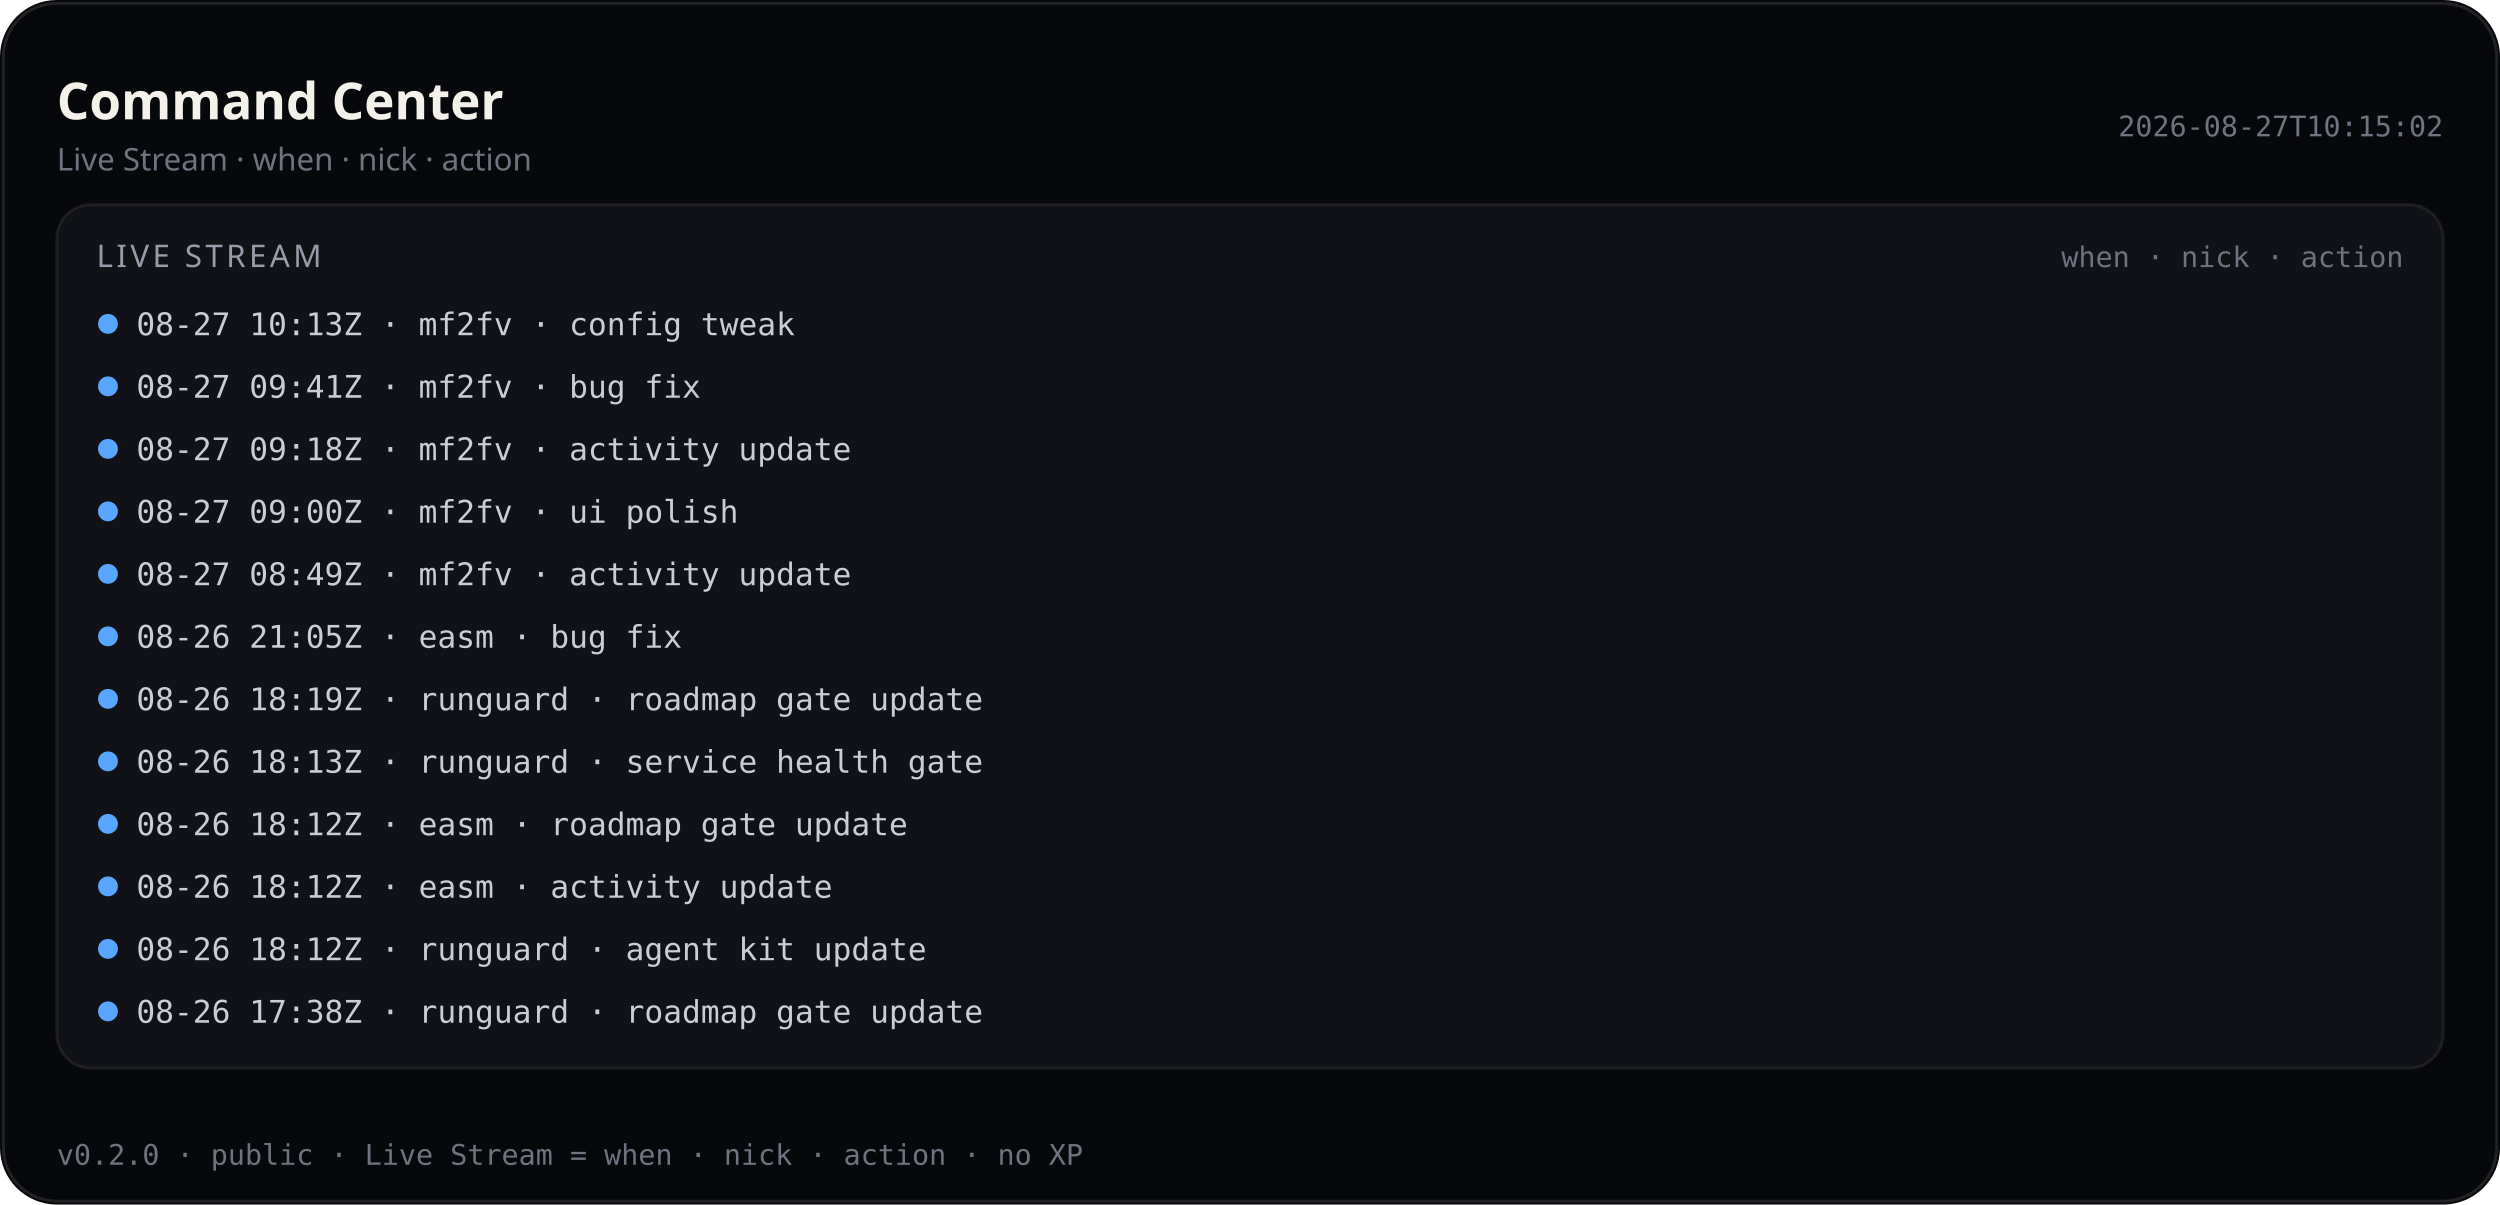
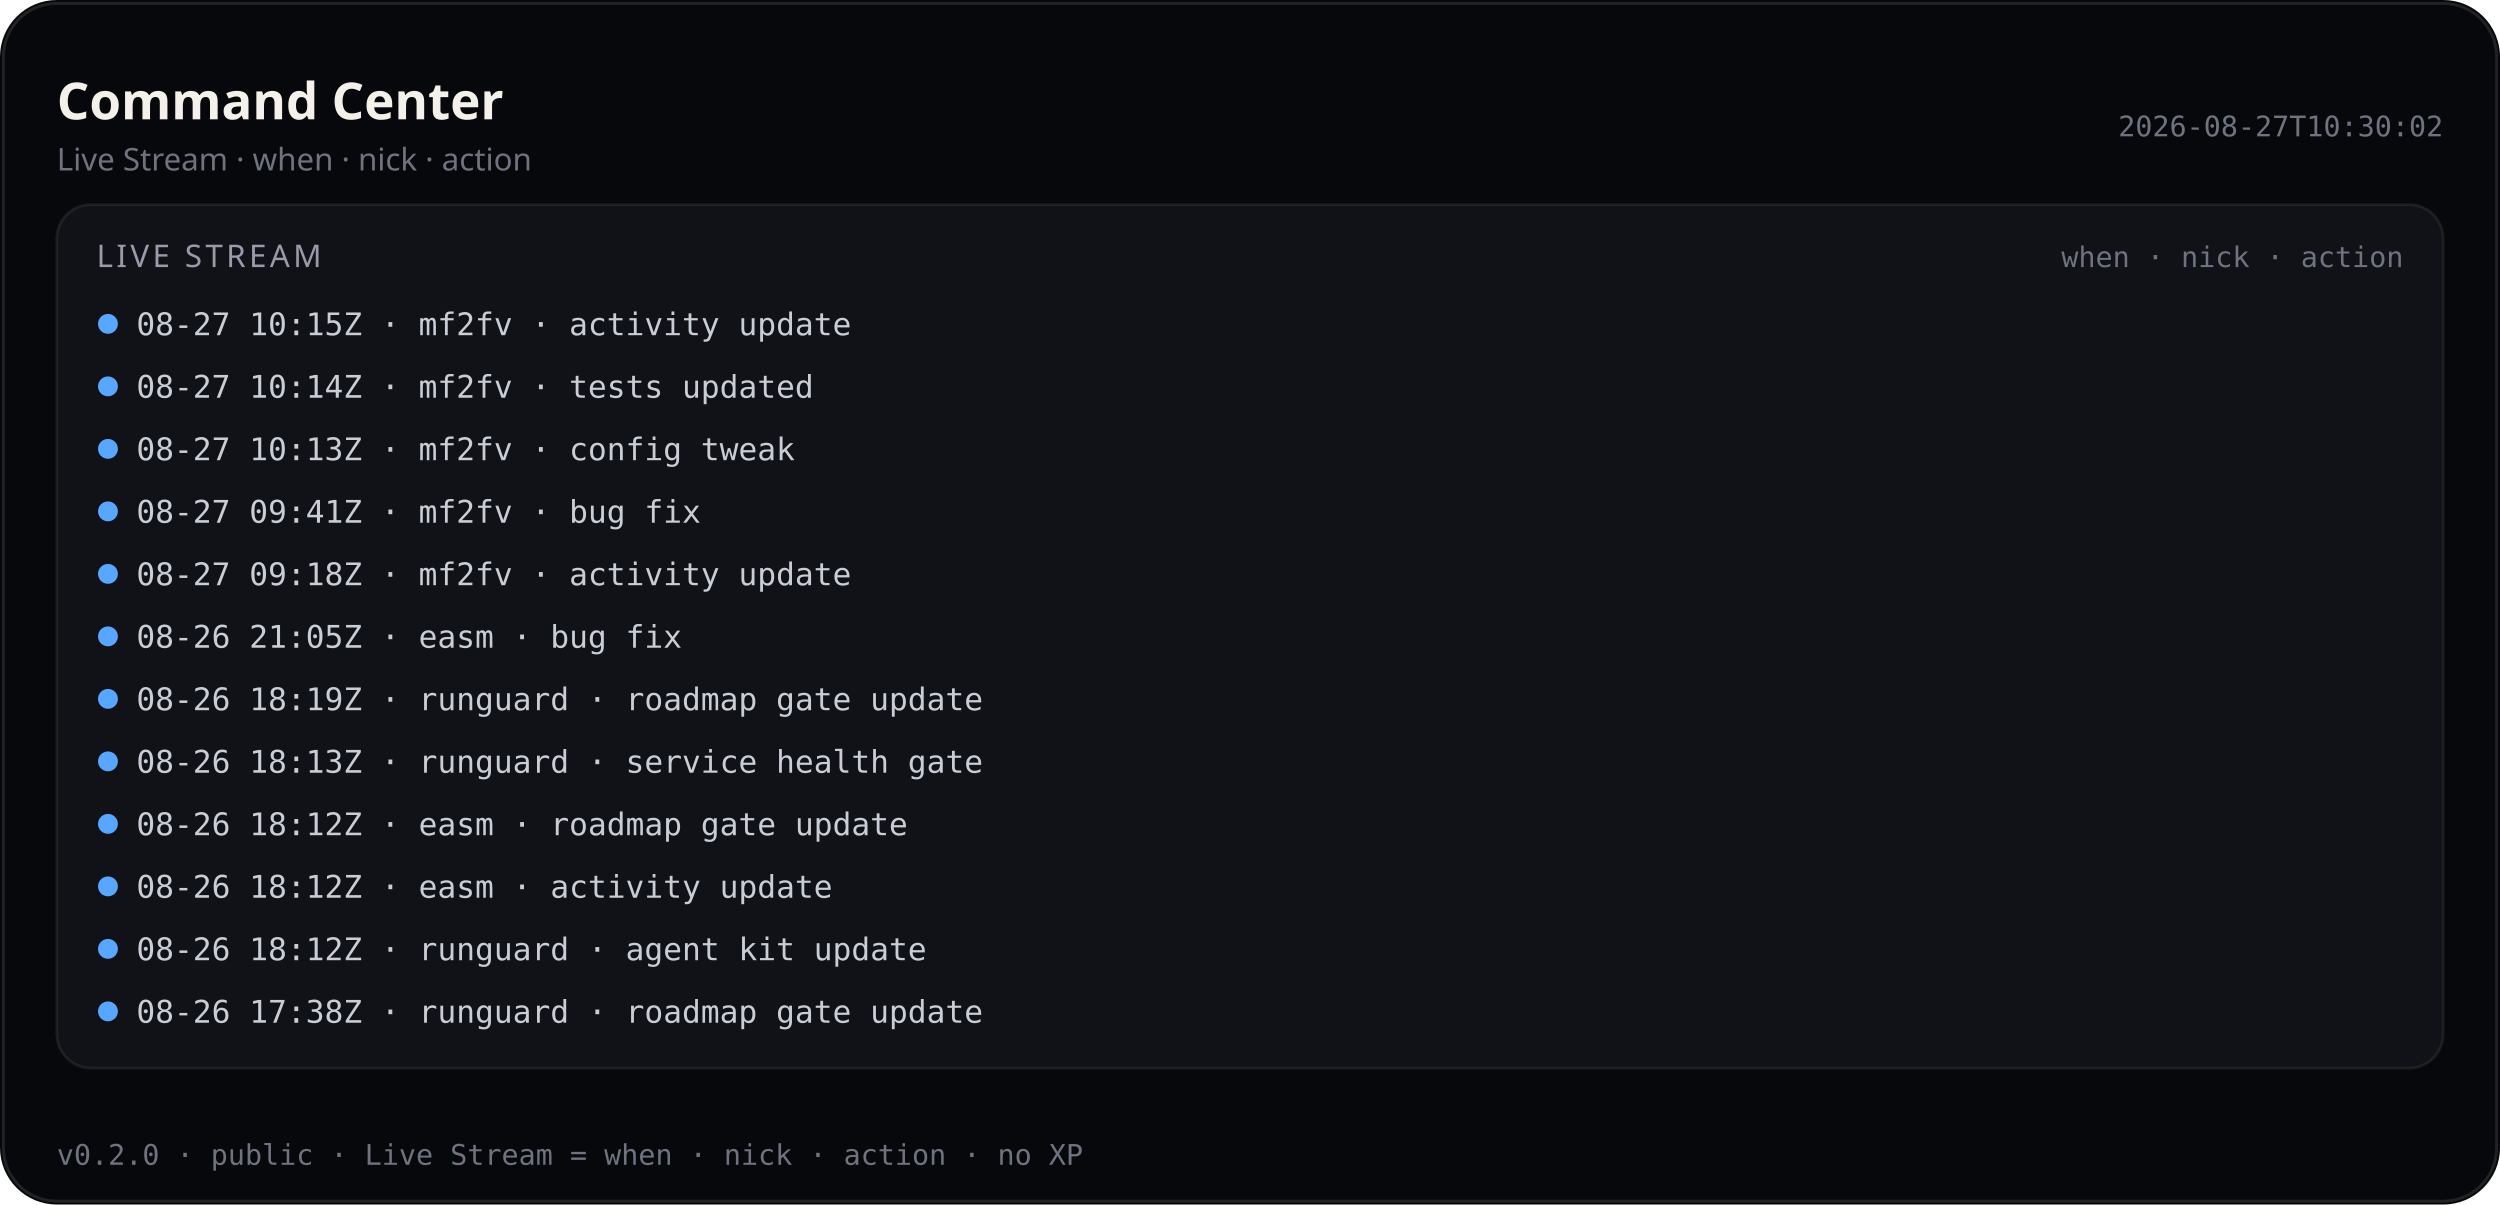
<svg xmlns="http://www.w3.org/2000/svg" viewBox="0 0 880 424" width="880" height="424" role="img" aria-label="Command Center — Live Stream (public)">
  <rect width="880" height="424" rx="20" fill="#07080b" />
  <rect x="1.2" y="1.2" width="877.6" height="421.6" rx="18.8" fill="none" stroke="rgba(232,228,214,0.12)" />
  <text x="20" y="42" fill="#f4f1ea" font-size="18" font-family="ui-sans-serif, system-ui, sans-serif" font-weight="600">Command Center</text>
  <text x="20" y="60" fill="#6f7380" font-size="11" font-family="ui-sans-serif, system-ui, sans-serif">Live Stream · when · nick · action</text>
-   <text x="860" y="48" fill="#6f7380" font-size="10" text-anchor="end" font-family="ui-monospace, SFMono-Regular, monospace">2026-08-27T10:15:02</text>
+   <text x="860" y="48" fill="#6f7380" font-size="10" text-anchor="end" font-family="ui-monospace, SFMono-Regular, monospace">2026-08-27T10:30:02</text>
  <rect x="20" y="72" width="840" height="304" rx="12" fill="#101218" stroke="rgba(232,228,214,0.08)" />
  <text x="34" y="94" fill="#9a9aa8" font-size="11" font-family="ui-sans-serif, system-ui, sans-serif" letter-spacing="1.2">LIVE STREAM</text>
  <text x="846" y="94" fill="#6f7380" font-size="10" text-anchor="end" font-family="ui-monospace, SFMono-Regular, monospace">when · nick · action</text>
  <defs>
    <clipPath id="live-stream-clip-pub">
      <rect x="20" y="72" width="840" height="304" />
    </clipPath>
  </defs>
  <g clip-path="url(#live-stream-clip-pub)">
    <circle cx="38" cy="114" r="3.5" fill="#58a6ff" />
-     <text x="48" y="118" fill="#c9cdd6" font-size="11" font-family="ui-monospace, SFMono-Regular, monospace">08-27 10:13Z · mf2fv · config tweak</text>
+     <text x="48" y="118" fill="#c9cdd6" font-size="11" font-family="ui-monospace, SFMono-Regular, monospace">08-27 10:15Z · mf2fv · activity update</text>
    <circle cx="38" cy="136" r="3.5" fill="#58a6ff" />
-     <text x="48" y="140" fill="#c9cdd6" font-size="11" font-family="ui-monospace, SFMono-Regular, monospace">08-27 09:41Z · mf2fv · bug fix</text>
+     <text x="48" y="140" fill="#c9cdd6" font-size="11" font-family="ui-monospace, SFMono-Regular, monospace">08-27 10:14Z · mf2fv · tests updated</text>
    <circle cx="38" cy="158" r="3.5" fill="#58a6ff" />
-     <text x="48" y="162" fill="#c9cdd6" font-size="11" font-family="ui-monospace, SFMono-Regular, monospace">08-27 09:18Z · mf2fv · activity update</text>
+     <text x="48" y="162" fill="#c9cdd6" font-size="11" font-family="ui-monospace, SFMono-Regular, monospace">08-27 10:13Z · mf2fv · config tweak</text>
    <circle cx="38" cy="180" r="3.5" fill="#58a6ff" />
-     <text x="48" y="184" fill="#c9cdd6" font-size="11" font-family="ui-monospace, SFMono-Regular, monospace">08-27 09:00Z · mf2fv · ui polish</text>
+     <text x="48" y="184" fill="#c9cdd6" font-size="11" font-family="ui-monospace, SFMono-Regular, monospace">08-27 09:41Z · mf2fv · bug fix</text>
    <circle cx="38" cy="202" r="3.5" fill="#58a6ff" />
-     <text x="48" y="206" fill="#c9cdd6" font-size="11" font-family="ui-monospace, SFMono-Regular, monospace">08-27 08:49Z · mf2fv · activity update</text>
+     <text x="48" y="206" fill="#c9cdd6" font-size="11" font-family="ui-monospace, SFMono-Regular, monospace">08-27 09:18Z · mf2fv · activity update</text>
    <circle cx="38" cy="224" r="3.5" fill="#58a6ff" />
    <text x="48" y="228" fill="#c9cdd6" font-size="11" font-family="ui-monospace, SFMono-Regular, monospace">08-26 21:05Z · easm · bug fix</text>
    <circle cx="38" cy="246" r="3.5" fill="#58a6ff" />
    <text x="48" y="250" fill="#c9cdd6" font-size="11" font-family="ui-monospace, SFMono-Regular, monospace">08-26 18:19Z · runguard · roadmap gate update</text>
    <circle cx="38" cy="268" r="3.5" fill="#58a6ff" />
    <text x="48" y="272" fill="#c9cdd6" font-size="11" font-family="ui-monospace, SFMono-Regular, monospace">08-26 18:13Z · runguard · service health gate</text>
    <circle cx="38" cy="290" r="3.5" fill="#58a6ff" />
    <text x="48" y="294" fill="#c9cdd6" font-size="11" font-family="ui-monospace, SFMono-Regular, monospace">08-26 18:12Z · easm · roadmap gate update</text>
    <circle cx="38" cy="312" r="3.5" fill="#58a6ff" />
    <text x="48" y="316" fill="#c9cdd6" font-size="11" font-family="ui-monospace, SFMono-Regular, monospace">08-26 18:12Z · easm · activity update</text>
    <circle cx="38" cy="334" r="3.5" fill="#58a6ff" />
    <text x="48" y="338" fill="#c9cdd6" font-size="11" font-family="ui-monospace, SFMono-Regular, monospace">08-26 18:12Z · runguard · agent kit update</text>
    <circle cx="38" cy="356" r="3.5" fill="#58a6ff" />
    <text x="48" y="360" fill="#c9cdd6" font-size="11" font-family="ui-monospace, SFMono-Regular, monospace">08-26 17:38Z · runguard · roadmap gate update</text>
  </g>
  <text x="20" y="410" fill="#6f7380" font-size="10" font-family="ui-monospace, SFMono-Regular, monospace">v0.2.0 · public · Live Stream = when · nick · action · no XP</text>
</svg>
